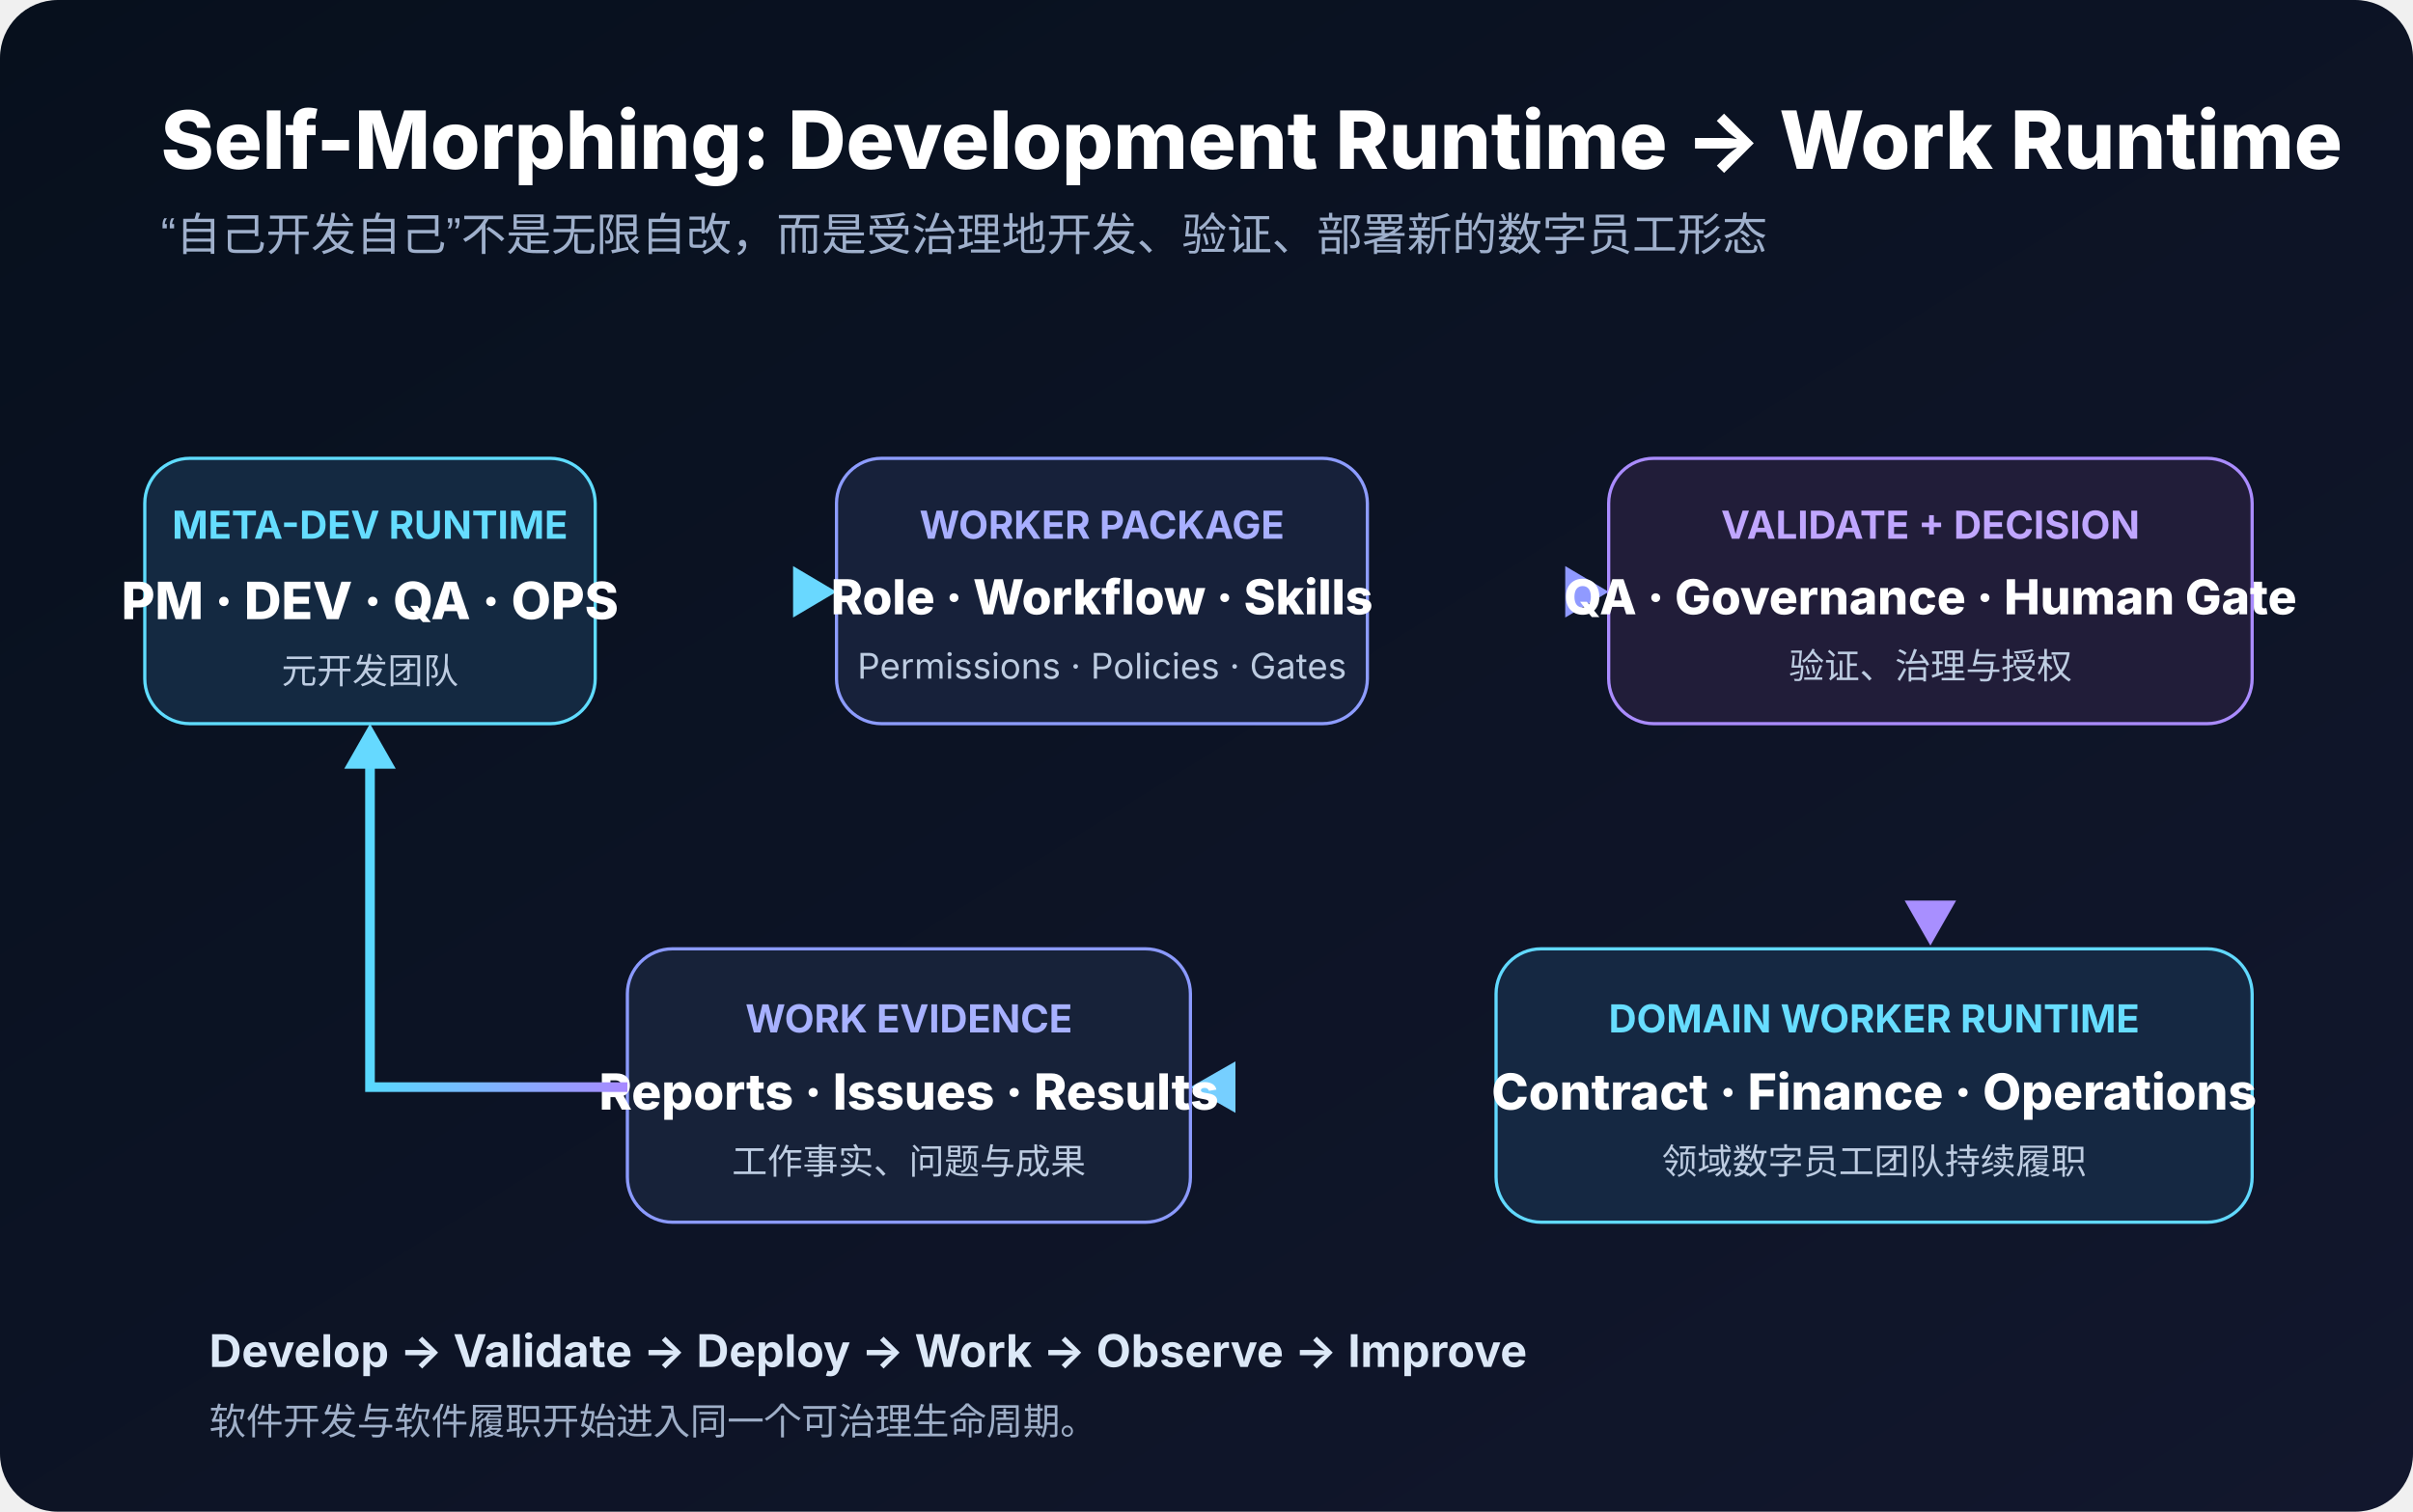
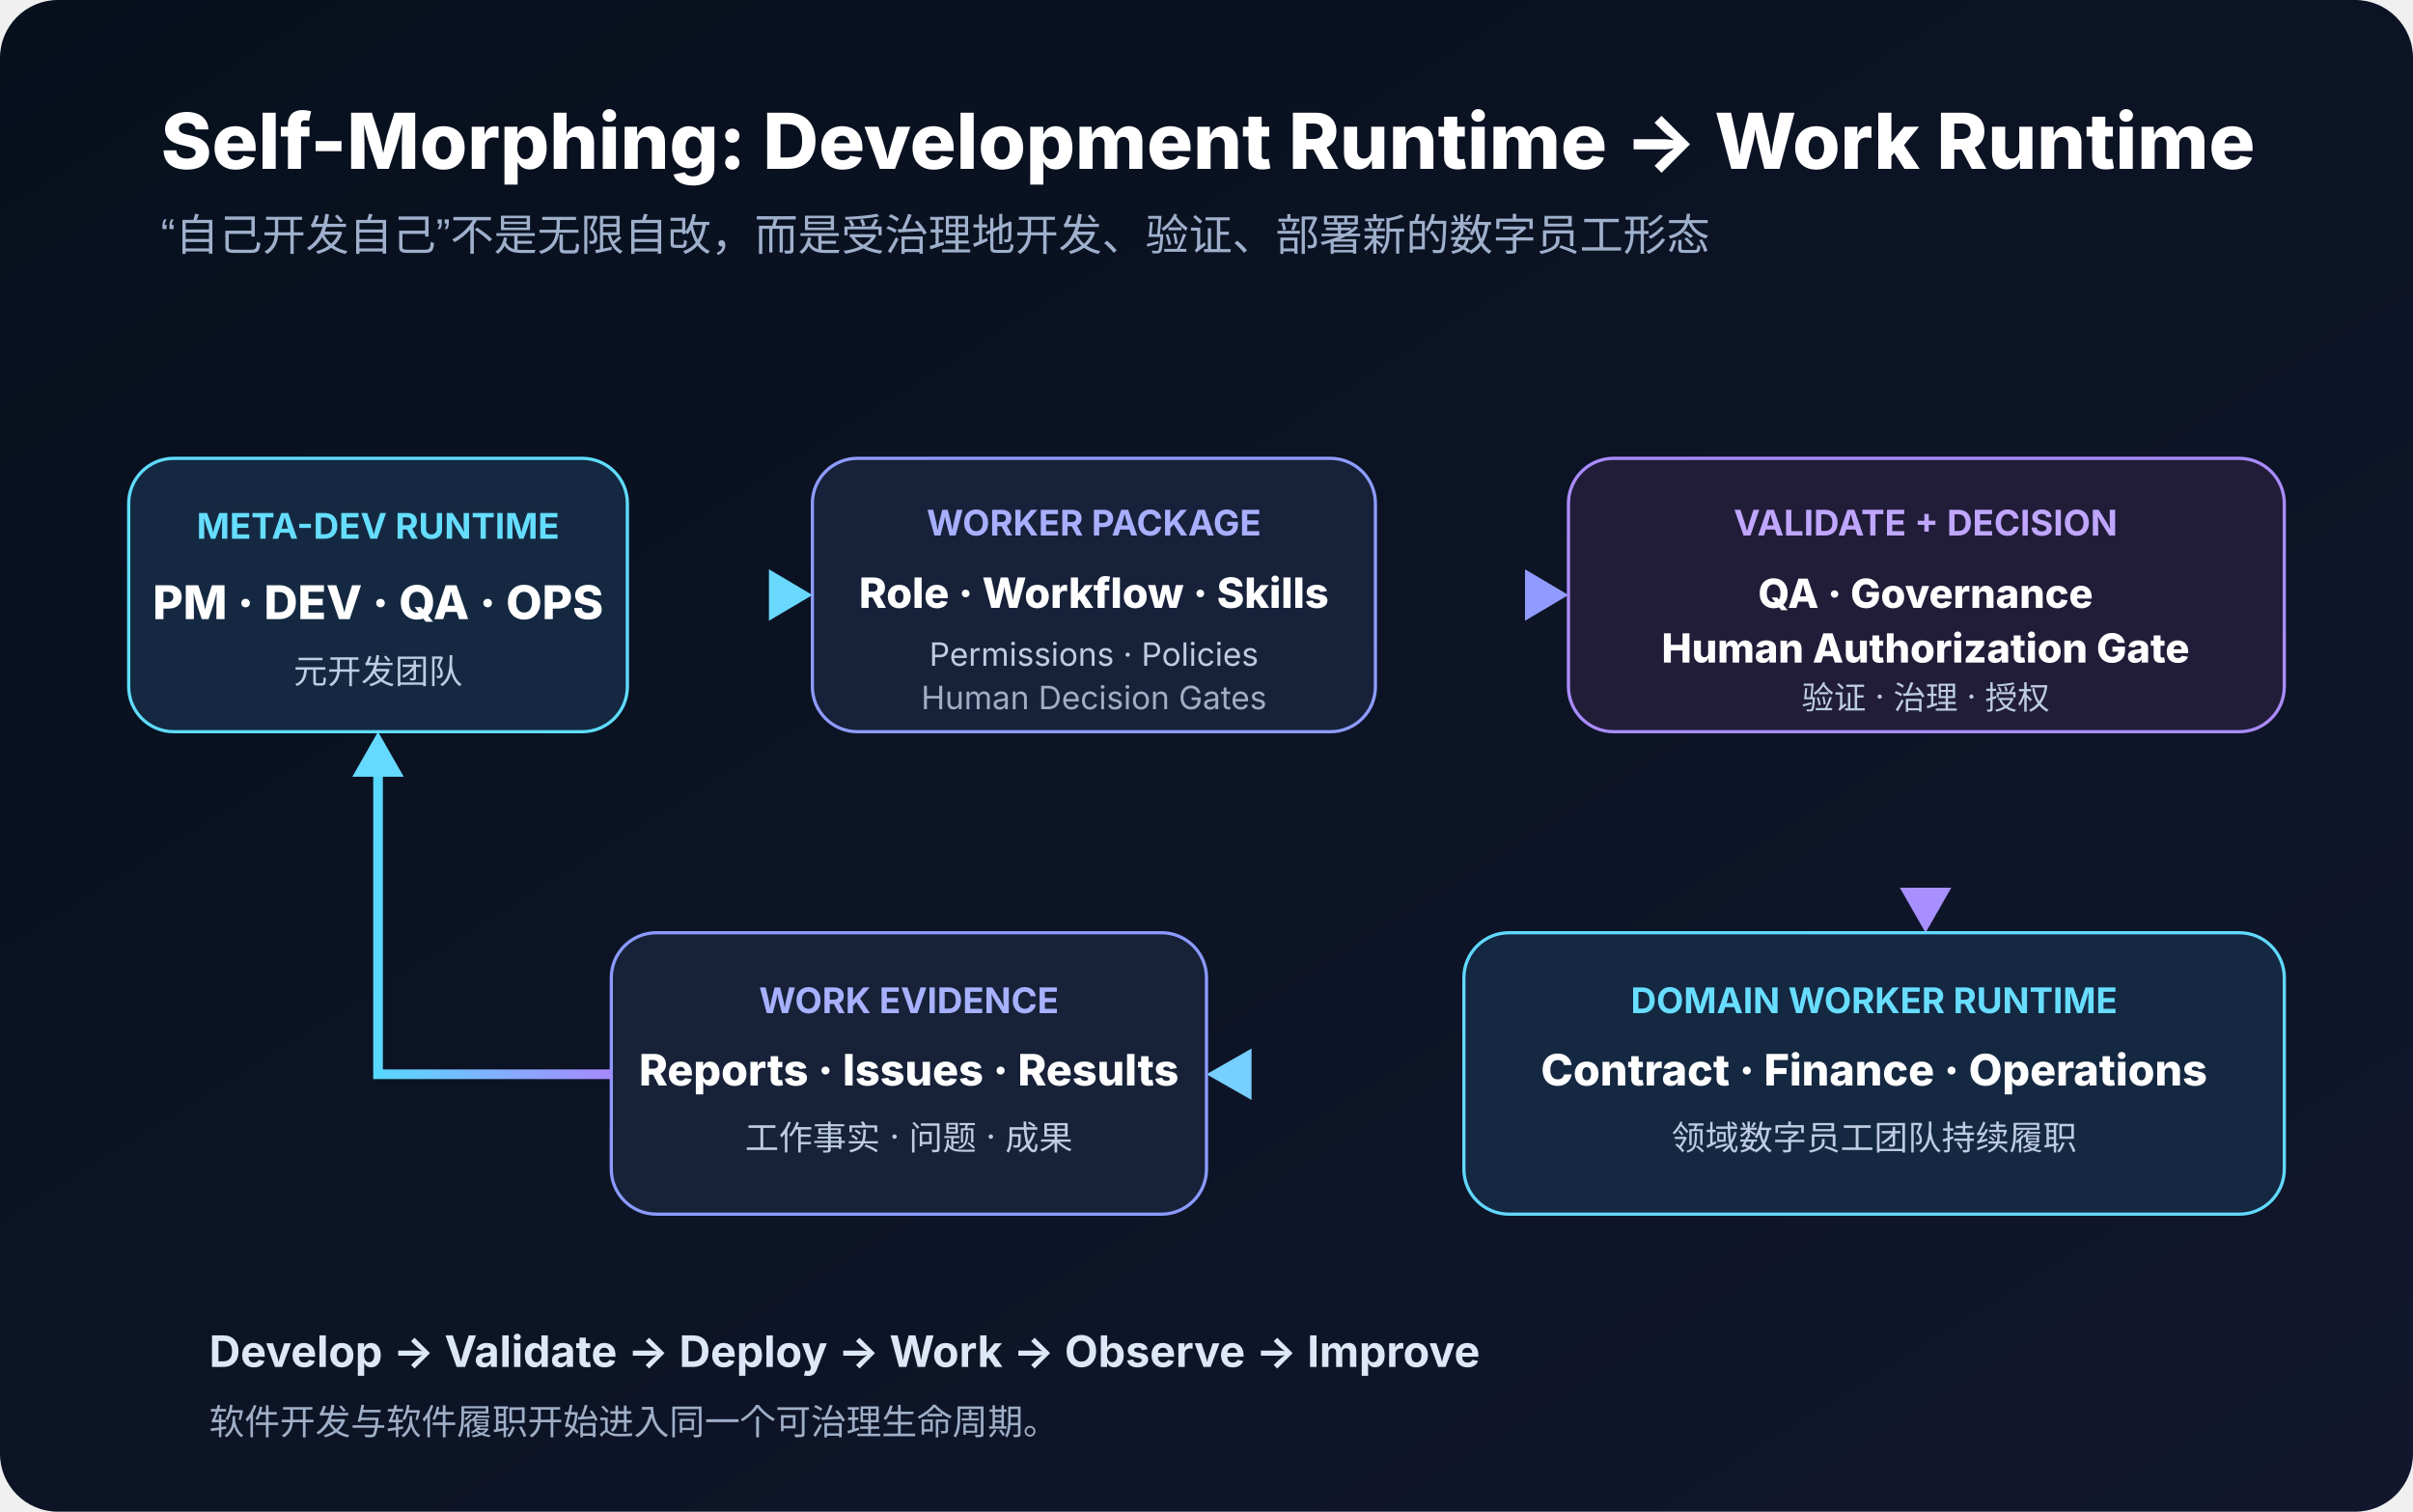
<svg xmlns="http://www.w3.org/2000/svg" width="1500" height="940" viewBox="0 0 1500 940" role="img" aria-labelledby="t d">
  <defs>
    <linearGradient id="b" x1="0" y1="0" x2="1" y2="1">
      <stop stop-color="#07101d" />
      <stop offset="1" stop-color="#12172d" />
    </linearGradient>
    <linearGradient id="g" x1="0" y1="0" x2="1" y2="0">
      <stop stop-color="#59d8ff" />
      <stop offset="1" stop-color="#a889ff" />
    </linearGradient>
  </defs>
  <rect width="1500" height="940" rx="36" fill="url(#b)" />
-   <text x="100" y="105" fill="#fff" font-family="Inter,Arial,sans-serif" font-size="50" font-weight="800">Self-Morphing: Development Runtime → Work Runtime</text>
-   <text x="100" y="155" fill="#9fb0cc" font-family="Noto Sans SC,Microsoft YaHei,Arial,sans-serif" font-size="28">“自己开发自己”不是无限自改，而是受治理地开发、验证、部署新的数字员工形态</text>
+   <text x="100" y="105" fill="#fff" font-family="Inter,Arial,sans-serif" font-size="48" font-weight="800">Self-Morphing: Development Runtime → Work Runtime</text>
+   <text x="100" y="155" fill="#9fb0cc" font-family="Noto Sans SC,Microsoft YaHei,Arial,sans-serif" font-size="27">“自己开发自己”不是无限自改，而是受治理地开发、验证、部署新的数字员工形态</text>
  <g font-family="Inter,Noto Sans SC,Microsoft YaHei,Arial,sans-serif">
-     <rect x="90" y="285" width="280" height="165" rx="28" fill="#142941" stroke="#5fdcff" stroke-width="2" />
-     <text x="230" y="335" text-anchor="middle" fill="#65ddff" font-size="24" font-weight="700">META-DEV RUNTIME</text>
-     <text x="230" y="385" text-anchor="middle" fill="#fff" font-size="32" font-weight="800">PM · DEV · QA · OPS</text>
-     <text x="230" y="425" text-anchor="middle" fill="#bdcce1" font-size="22">元开发团队</text>
-     <path d="M370 368h130" stroke="url(#g)" stroke-width="6" />
-     <polygon points="520,368 493,352 493,384" fill="#69d8ff" />
-     <rect x="520" y="285" width="330" height="165" rx="28" fill="#17213a" stroke="#8d9cff" stroke-width="2" />
-     <text x="685" y="335" text-anchor="middle" fill="#a8afff" font-size="24" font-weight="700">WORKER PACKAGE</text>
-     <text x="685" y="382" text-anchor="middle" fill="#fff" font-size="30" font-weight="800">Role · Workflow · Skills</text>
-     <text x="685" y="422" text-anchor="middle" fill="#bdcce1" font-size="22">Permissions · Policies · Gates</text>
-     <path d="M850 368h130" stroke="url(#g)" stroke-width="6" />
-     <polygon points="1000,368 973,352 973,384" fill="#909aff" />
-     <rect x="1000" y="285" width="400" height="165" rx="28" fill="#211d39" stroke="#aa8cff" stroke-width="2" />
-     <text x="1200" y="335" text-anchor="middle" fill="#c0a6ff" font-size="24" font-weight="700">VALIDATE + DECISION</text>
-     <text x="1200" y="382" text-anchor="middle" fill="#fff" font-size="30" font-weight="800">QA · Governance · Human Gate</text>
-     <text x="1200" y="422" text-anchor="middle" fill="#bdcce1" font-size="22">验证、治理与授权</text>
-     <path d="M1200 450v118" stroke="url(#g)" stroke-width="6" />
-     <polygon points="1200,588 1184,560 1216,560" fill="#a88fff" />
-     <rect x="930" y="590" width="470" height="170" rx="28" fill="#152842" stroke="#61d9ff" stroke-width="2" />
-     <text x="1165" y="642" text-anchor="middle" fill="#67ddff" font-size="24" font-weight="700">DOMAIN WORKER RUNTIME</text>
-     <text x="1165" y="690" text-anchor="middle" fill="#fff" font-size="31" font-weight="800">Contract · Finance · Operations</text>
-     <text x="1165" y="730" text-anchor="middle" fill="#bdcce1" font-size="22">领域数字员工团队持续履职</text>
-     <path d="M930 676H760" stroke="url(#g)" stroke-width="6" />
-     <polygon points="740,676 768,660 768,692" fill="#76cfff" />
-     <rect x="390" y="590" width="350" height="170" rx="28" fill="#172239" stroke="#8b9aff" stroke-width="2" />
-     <text x="565" y="642" text-anchor="middle" fill="#a7b1ff" font-size="24" font-weight="700">WORK EVIDENCE</text>
-     <text x="565" y="690" text-anchor="middle" fill="#fff" font-size="31" font-weight="800">Reports · Issues · Results</text>
-     <text x="565" y="730" text-anchor="middle" fill="#bdcce1" font-size="22">工作事实、问题与成果</text>
-     <path d="M390 676H230V470" stroke="url(#g)" stroke-width="6" fill="none" />
-     <polygon points="230,450 214,478 246,478" fill="#65d9ff" />
-     <text x="130" y="850" fill="#dce8f7" font-size="28" font-weight="700">Develop → Validate → Deploy → Work → Observe → Improve</text>
-     <text x="130" y="892" fill="#9fafc8" font-size="23">软件开发与软件履职开始进入同一个可治理生命周期。</text>
+     <rect x="80" y="285" width="310" height="170" rx="28" fill="#142941" stroke="#5fdcff" stroke-width="2" />
+     <text x="235" y="335" text-anchor="middle" fill="#65ddff" font-size="22" font-weight="700">META-DEV RUNTIME</text>
+     <text x="235" y="385" text-anchor="middle" fill="#fff" font-size="29" font-weight="800">PM · DEV · QA · OPS</text>
+     <text x="235" y="425" text-anchor="middle" fill="#bdcce1" font-size="21">元开发团队</text>
+     <path d="M390 370h95" stroke="url(#g)" stroke-width="6" />
+     <polygon points="505,370 478,354 478,386" fill="#69d8ff" />
+     <rect x="505" y="285" width="350" height="170" rx="28" fill="#17213a" stroke="#8d9cff" stroke-width="2" />
+     <text x="680" y="333" text-anchor="middle" fill="#a8afff" font-size="22" font-weight="700">WORKER PACKAGE</text>
+     <text x="680" y="378" text-anchor="middle" fill="#fff" font-size="26" font-weight="800">Role · Workflow · Skills</text>
+     <text x="680" y="414" text-anchor="middle" fill="#bdcce1" font-size="20">Permissions · Policies</text>
+     <text x="680" y="441" text-anchor="middle" fill="#9faec4" font-size="20">Human Decision Gates</text>
+     <path d="M855 370h100" stroke="url(#g)" stroke-width="6" />
+     <polygon points="975,370 948,354 948,386" fill="#909aff" />
+     <rect x="975" y="285" width="445" height="170" rx="28" fill="#211d39" stroke="#aa8cff" stroke-width="2" />
+     <text x="1197" y="333" text-anchor="middle" fill="#c0a6ff" font-size="22" font-weight="700">VALIDATE + DECISION</text>
+     <text x="1197" y="378" text-anchor="middle" fill="#fff" font-size="25" font-weight="800">QA · Governance</text>
+     <text x="1197" y="412" text-anchor="middle" fill="#fff" font-size="25" font-weight="800">Human Authorization Gate</text>
+     <text x="1197" y="441" text-anchor="middle" fill="#bdcce1" font-size="20">验证 · 治理 · 授权</text>
+     <path d="M1197 455v105" stroke="url(#g)" stroke-width="6" />
+     <polygon points="1197,580 1181,552 1213,552" fill="#a88fff" />
+     <rect x="910" y="580" width="510" height="175" rx="28" fill="#152842" stroke="#61d9ff" stroke-width="2" />
+     <text x="1165" y="630" text-anchor="middle" fill="#67ddff" font-size="22" font-weight="700">DOMAIN WORKER RUNTIME</text>
+     <text x="1165" y="675" text-anchor="middle" fill="#fff" font-size="27" font-weight="800">Contract · Finance · Operations</text>
+     <text x="1165" y="715" text-anchor="middle" fill="#bdcce1" font-size="21">领域数字员工团队持续履职</text>
+     <path d="M910 668H770" stroke="url(#g)" stroke-width="6" />
+     <polygon points="750,668 778,652 778,684" fill="#76cfff" />
+     <rect x="380" y="580" width="370" height="175" rx="28" fill="#172239" stroke="#8b9aff" stroke-width="2" />
+     <text x="565" y="630" text-anchor="middle" fill="#a7b1ff" font-size="22" font-weight="700">WORK EVIDENCE</text>
+     <text x="565" y="675" text-anchor="middle" fill="#fff" font-size="27" font-weight="800">Reports · Issues · Results</text>
+     <text x="565" y="715" text-anchor="middle" fill="#bdcce1" font-size="21">工作事实 · 问题 · 成果</text>
+     <path d="M380 668H235V475" stroke="url(#g)" stroke-width="6" fill="none" />
+     <polygon points="235,455 219,483 251,483" fill="#65d9ff" />
+     <text x="130" y="850" fill="#dce8f7" font-size="27" font-weight="700">Develop → Validate → Deploy → Work → Observe → Improve</text>
+     <text x="130" y="892" fill="#9fafc8" font-size="22">软件开发与软件履职开始进入同一个可治理生命周期。</text>
  </g>
</svg>
